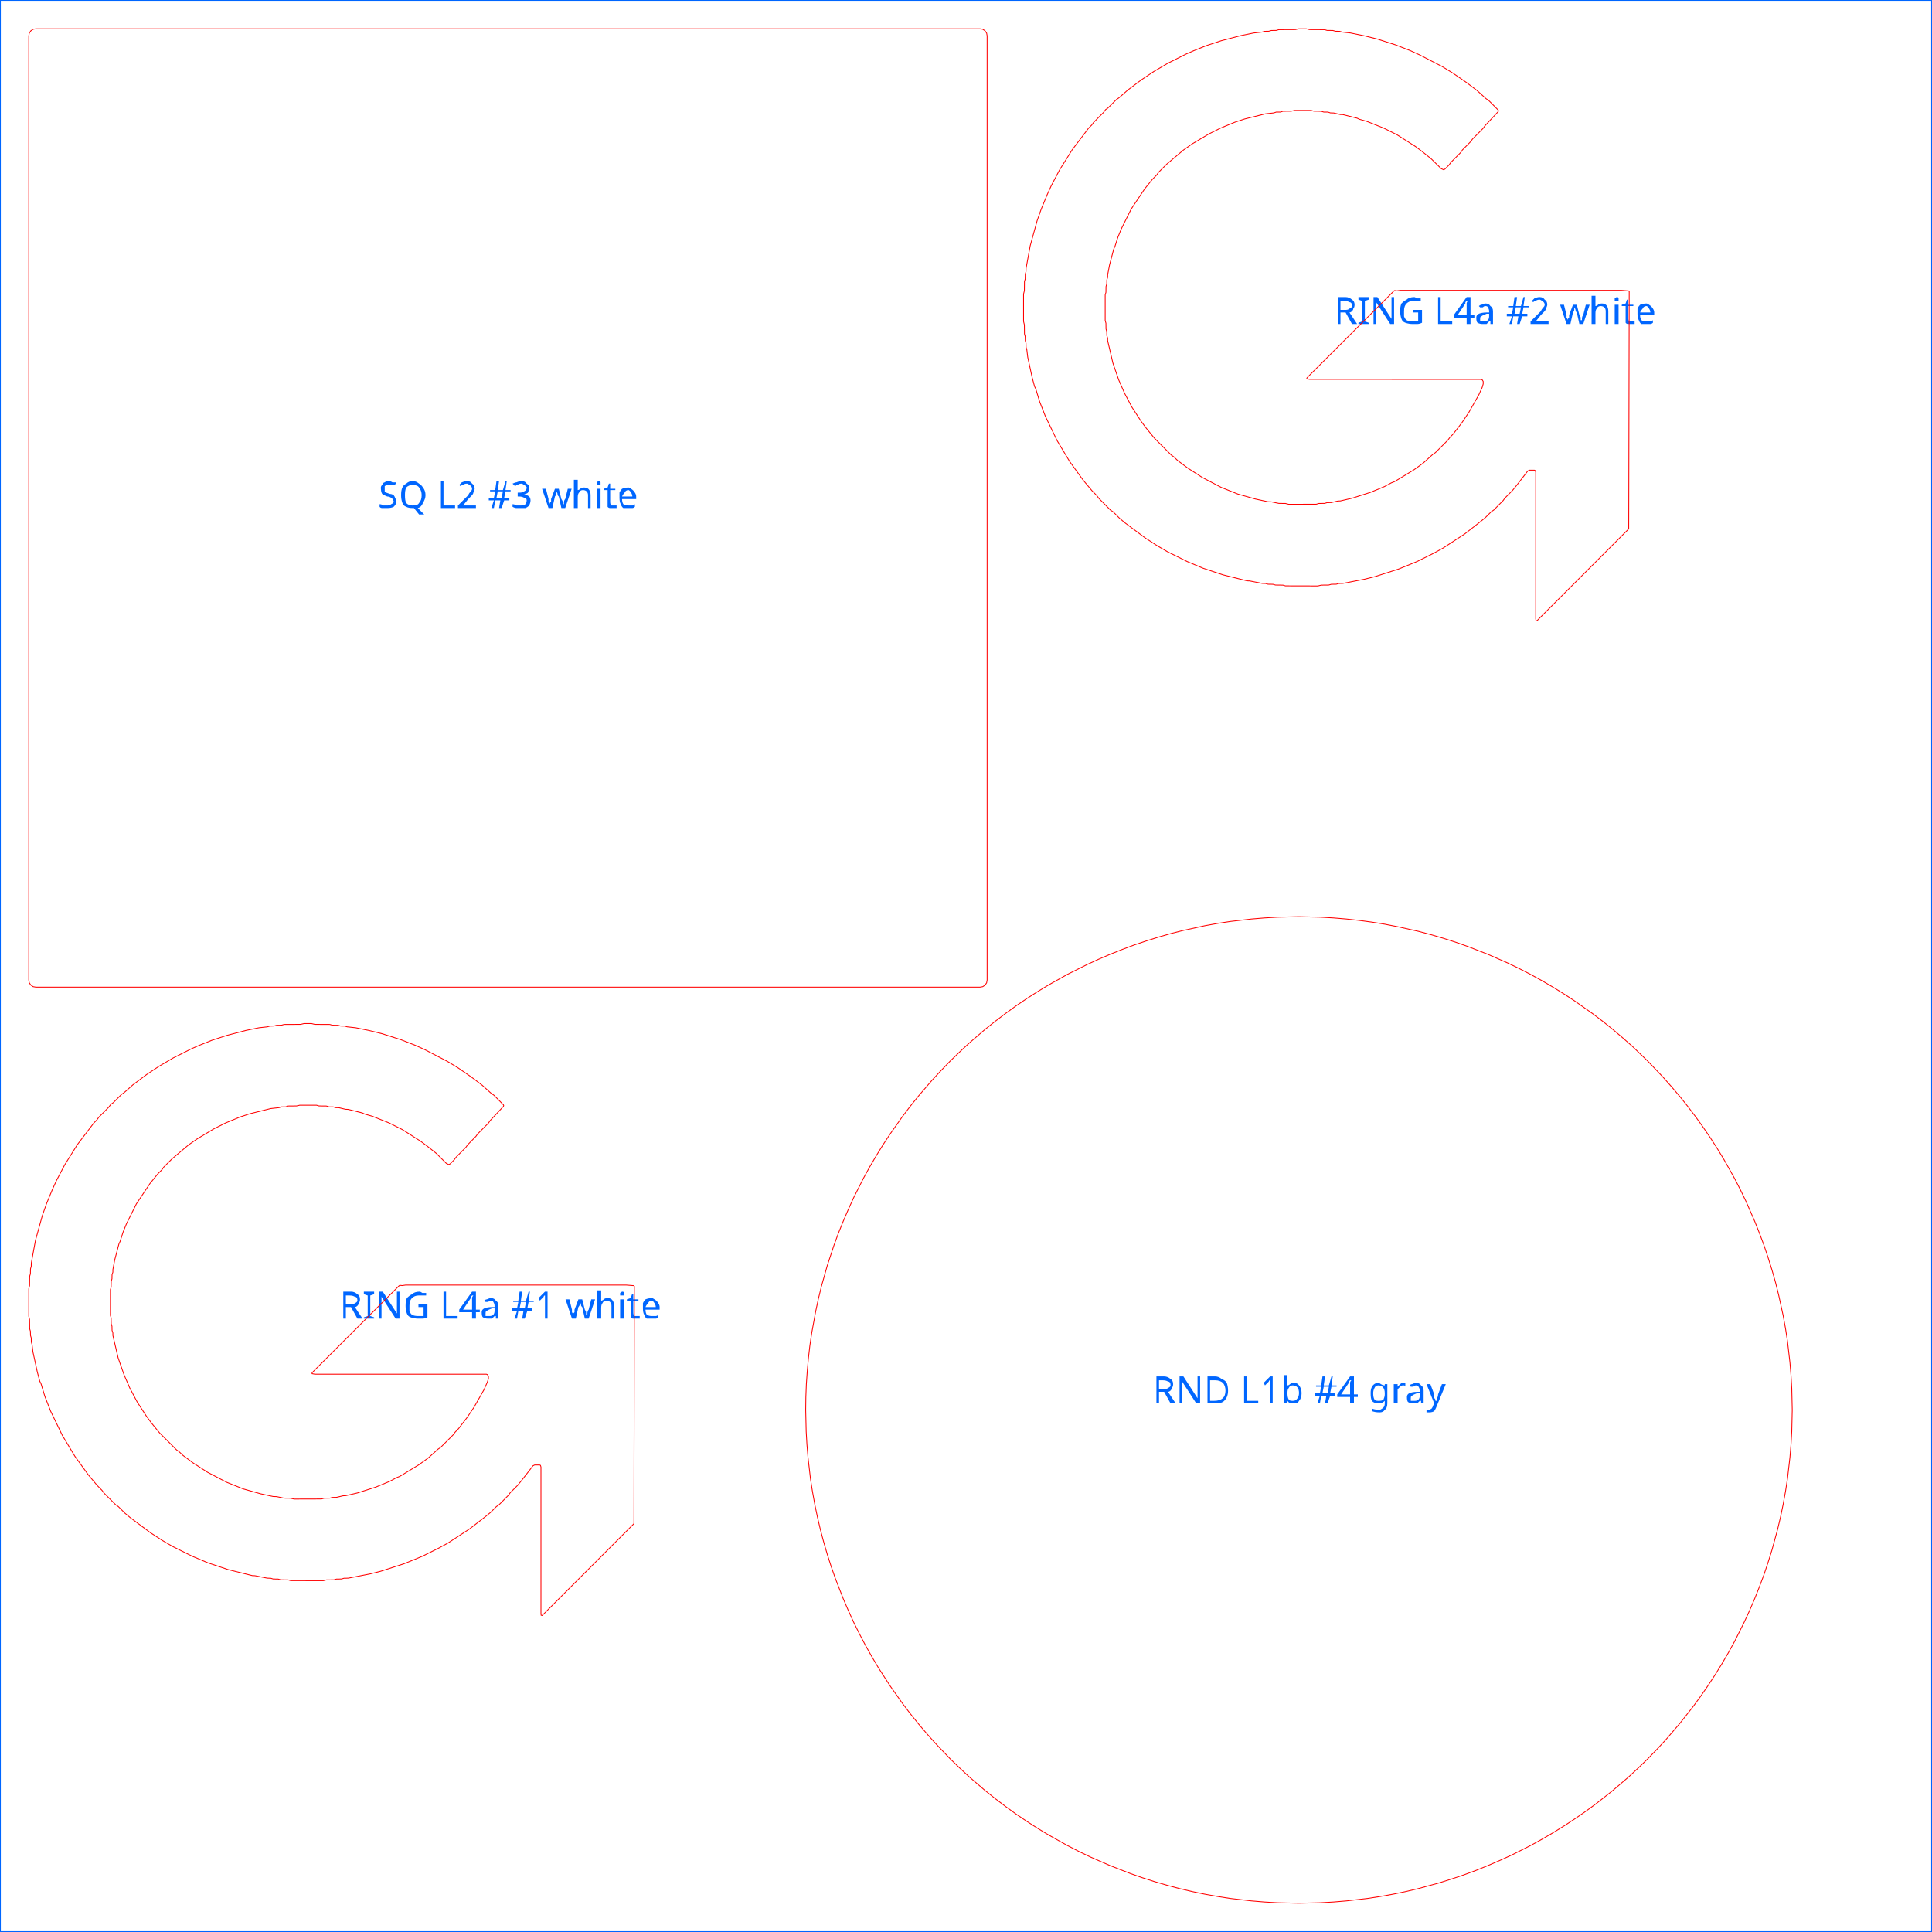
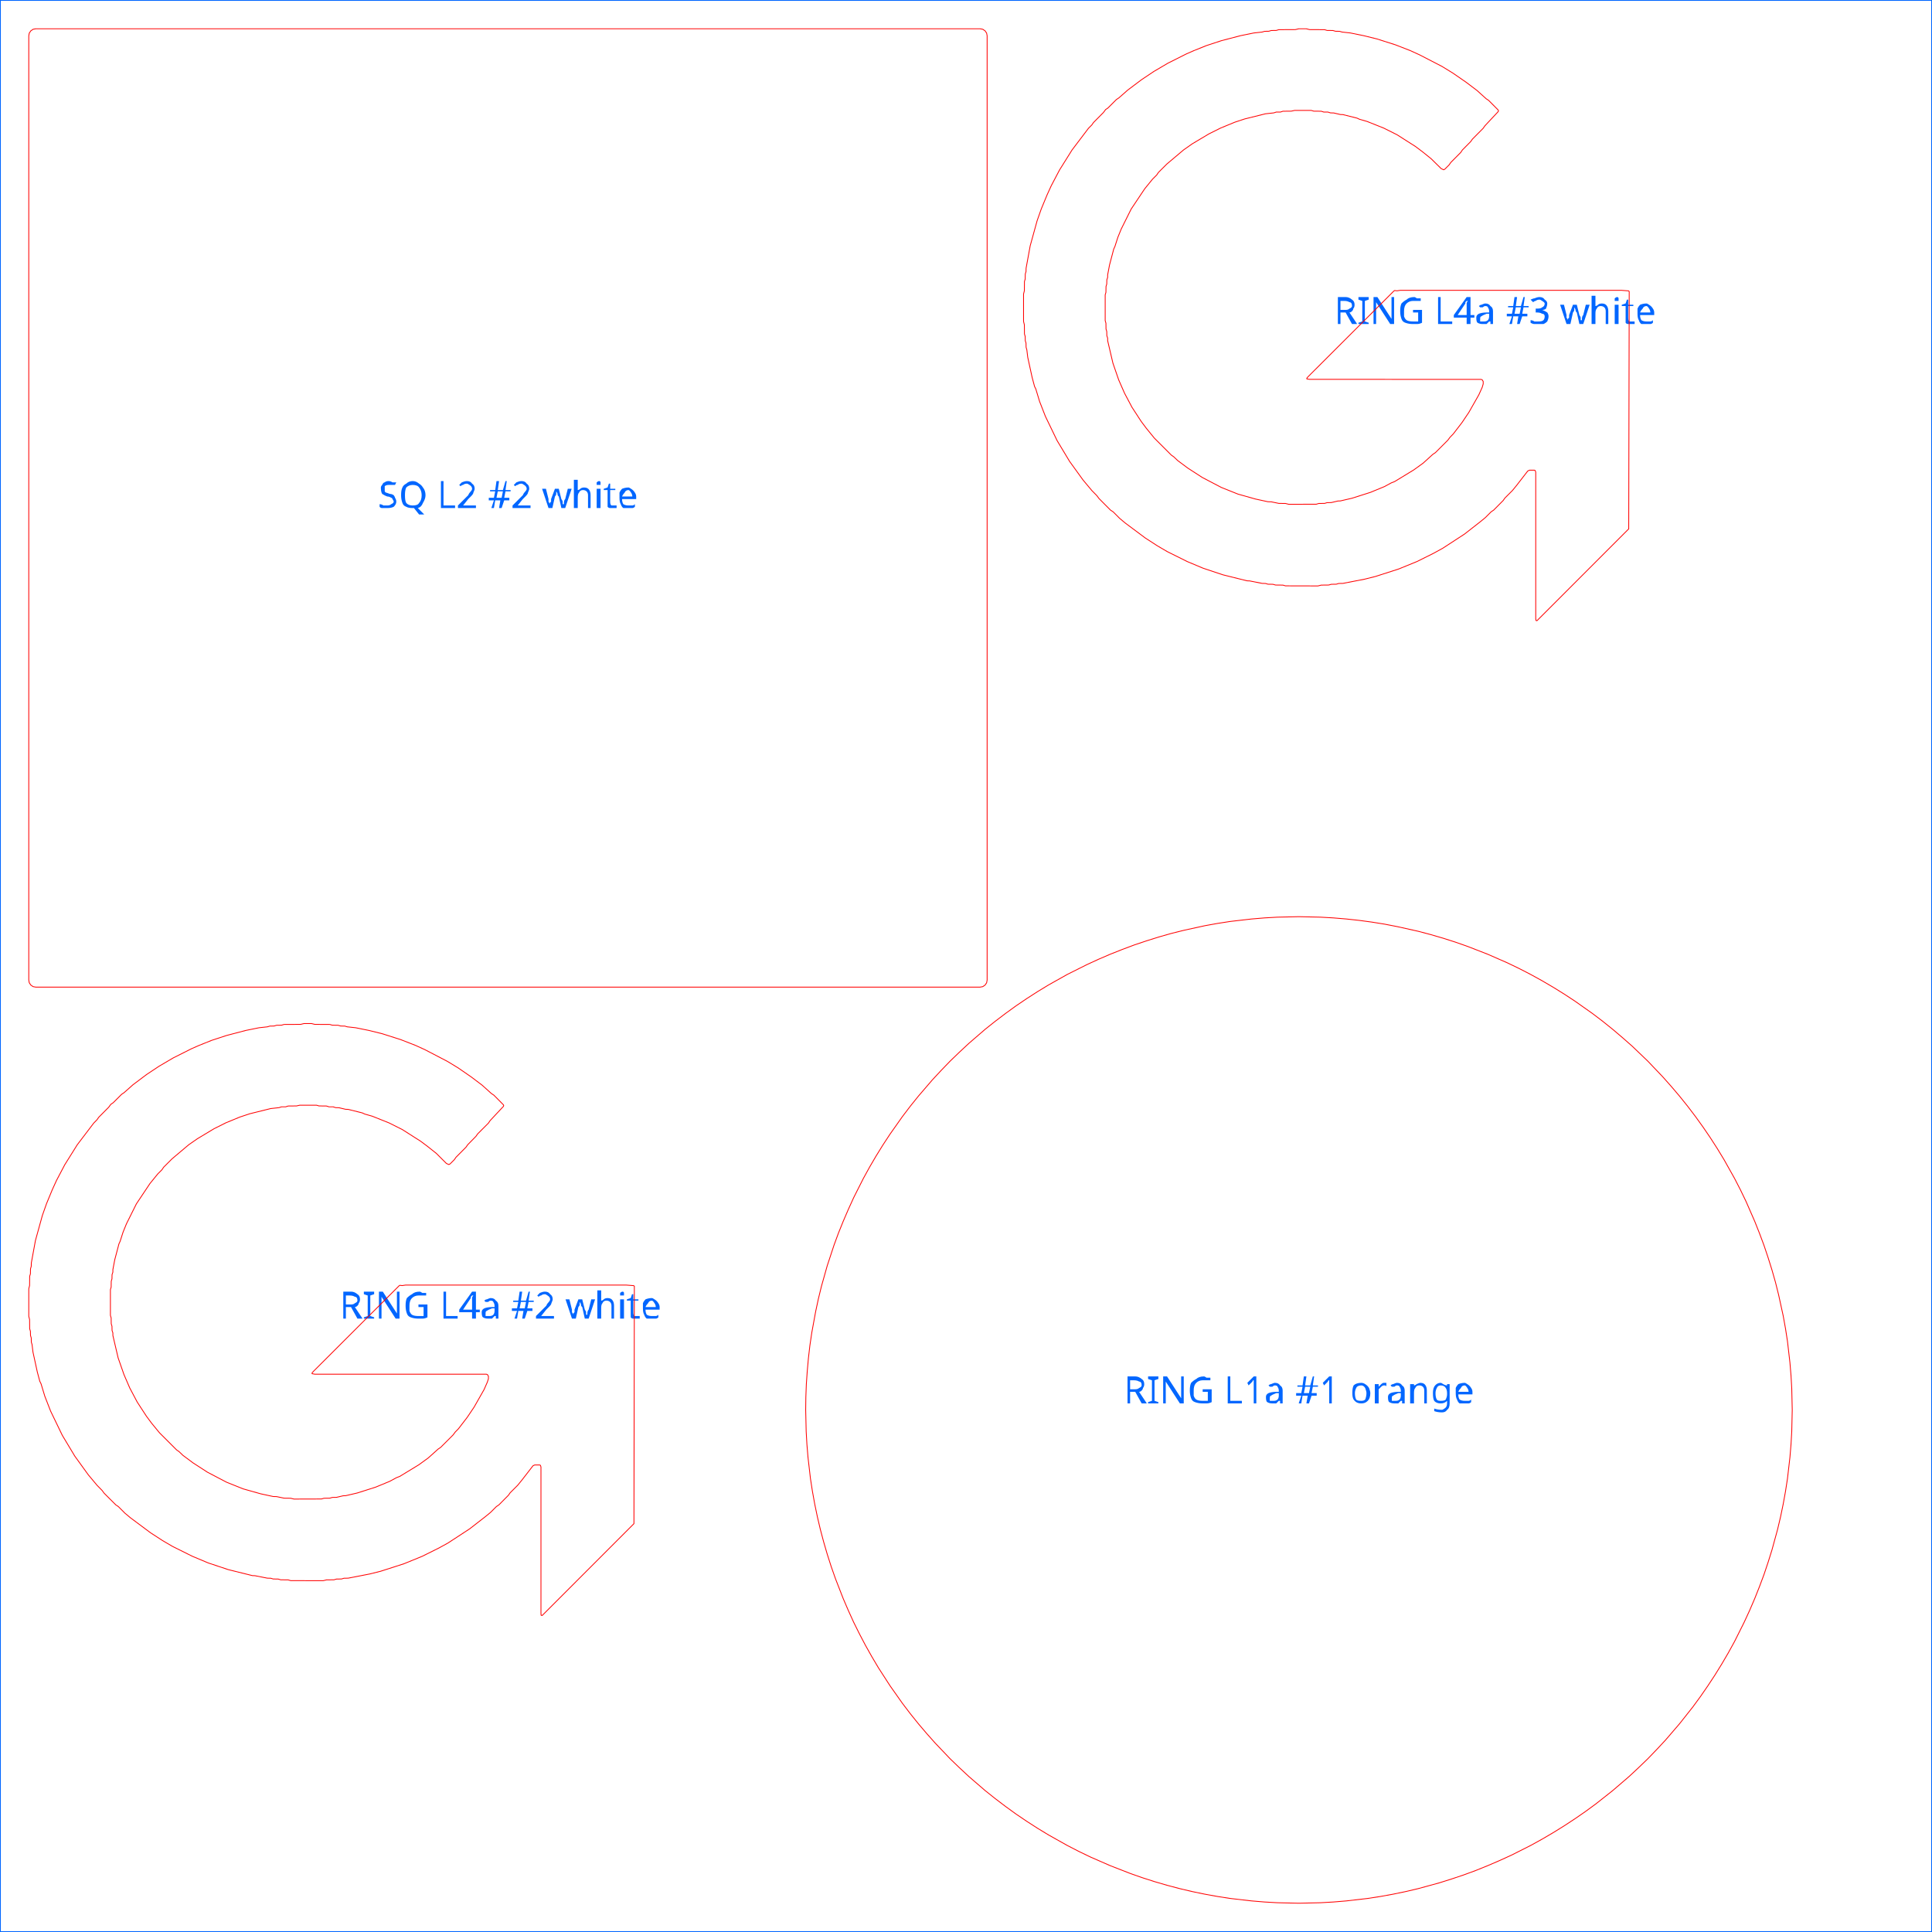
<svg xmlns="http://www.w3.org/2000/svg" width="23.5in" height="23.5in" viewBox="0 0 23.5 23.5">
  <g id="guides_do_not_output" fill="none" stroke="#0066FF" stroke-width="0.02">
    <rect x="0" y="0" width="23.5" height="23.5" />
  </g>
  <g id="labels_do_not_output" fill="#0066FF">
-     <text x="6.179" y="6.179" font-size="0.45" text-anchor="middle" font-family="sans-serif">SQ L2 #3 white</text>
-     <text x="15.800" y="17.071" font-size="0.45" text-anchor="middle" font-family="sans-serif">RND L1b #4 gray</text>
-     <text x="6.084" y="16.041" font-size="0.45" text-anchor="middle" font-family="sans-serif">RING L4a #1 white</text>
-     <text x="18.184" y="3.941" font-size="0.45" text-anchor="middle" font-family="sans-serif">RING L4a #2 white</text>
+     <text x="6.179" y="6.179" font-size="0.45" text-anchor="middle" font-family="sans-serif">SQ L2 #2 white</text>
+     <text x="15.800" y="17.071" font-size="0.45" text-anchor="middle" font-family="sans-serif">RING L1a #1 orange</text>
+     <text x="6.084" y="16.041" font-size="0.45" text-anchor="middle" font-family="sans-serif">RING L4a #2 white</text>
+     <text x="18.184" y="3.941" font-size="0.45" text-anchor="middle" font-family="sans-serif">RING L4a #3 white</text>
  </g>
  <g id="cut" fill="none" stroke="#FF0000" stroke-width="0.01">
    <path fill-rule="evenodd" d="M11.921,12.007 L0.436,12.007 L0.403,12.001 L0.375,11.982 L0.356,11.954 L0.35,11.921 L0.35,0.436 L0.356,0.403 L0.375,0.375 L0.403,0.356 L0.436,0.35 L11.921,0.35 L11.954,0.356 L11.982,0.375 L12.001,0.403 L12.007,0.436 L12.007,11.921 L12.001,11.954 L11.982,11.982 L11.954,12.001 Z M21.8,17.15 L21.794,17.412 L21.785,17.569 L21.772,17.725 L21.742,17.985 L21.718,18.14 L21.69,18.295 L21.658,18.449 L21.622,18.602 L21.553,18.854 L21.506,19.004 L21.456,19.153 L21.401,19.3 L21.343,19.446 L21.281,19.59 L21.215,19.733 L21.098,19.967 L21.022,20.105 L20.943,20.24 L20.86,20.374 L20.774,20.505 L20.685,20.634 L20.592,20.761 L20.43,20.966 L20.259,21.165 L20.152,21.28 L20.043,21.393 L19.93,21.502 L19.815,21.609 L19.616,21.78 L19.411,21.942 L19.284,22.035 L19.155,22.124 L19.024,22.21 L18.89,22.293 L18.755,22.372 L18.617,22.448 L18.383,22.566 L18.24,22.631 L18.096,22.693 L17.95,22.752 L17.803,22.806 L17.654,22.856 L17.504,22.903 L17.252,22.972 L17.099,23.008 L16.945,23.04 L16.79,23.068 L16.635,23.092 L16.375,23.122 L16.218,23.135 L16.062,23.144 L15.8,23.15 L15.538,23.144 L15.382,23.135 L15.225,23.122 L14.965,23.092 L14.81,23.068 L14.655,23.04 L14.501,23.008 L14.348,22.972 L14.197,22.932 L14.046,22.888 L13.896,22.84 L13.748,22.788 L13.504,22.693 L13.264,22.588 L13.123,22.52 L12.983,22.448 L12.755,22.32 L12.62,22.238 L12.488,22.153 L12.358,22.065 L12.231,21.973 L12.106,21.878 L11.983,21.78 L11.785,21.609 L11.67,21.502 L11.557,21.393 L11.376,21.203 L11.272,21.086 L11.17,20.966 L11.072,20.844 L10.977,20.719 L10.826,20.505 L10.684,20.285 L10.604,20.15 L10.527,20.013 L10.454,19.874 L10.384,19.733 L10.319,19.59 L10.257,19.446 L10.162,19.202 L10.11,19.054 L10.062,18.904 L10.018,18.753 L9.978,18.602 L9.942,18.449 L9.91,18.295 L9.882,18.14 L9.858,17.985 L9.828,17.725 L9.815,17.569 L9.806,17.412 L9.8,17.15 L9.802,16.993 L9.808,16.836 L9.819,16.679 L9.833,16.523 L9.851,16.367 L9.874,16.211 L9.921,15.954 L9.954,15.8 L9.991,15.648 L10.062,15.396 L10.144,15.147 L10.198,15 L10.257,14.854 L10.319,14.71 L10.384,14.567 L10.502,14.333 L10.578,14.195 L10.657,14.06 L10.74,13.926 L10.826,13.795 L10.977,13.581 L11.072,13.456 L11.17,13.334 L11.341,13.135 L11.448,13.02 L11.557,12.907 L11.67,12.798 L11.785,12.691 L11.983,12.52 L12.106,12.422 L12.231,12.327 L12.358,12.235 L12.488,12.147 L12.62,12.062 L12.755,11.98 L12.983,11.852 L13.217,11.735 L13.36,11.669 L13.504,11.607 L13.65,11.549 L13.797,11.494 L13.946,11.444 L14.096,11.397 L14.247,11.354 L14.399,11.316 L14.655,11.26 L14.81,11.232 L14.965,11.208 L15.225,11.178 L15.382,11.165 L15.538,11.156 L15.8,11.15 L16.062,11.156 L16.218,11.165 L16.375,11.178 L16.531,11.195 L16.687,11.216 L16.842,11.241 L16.996,11.271 L17.252,11.328 L17.403,11.368 L17.554,11.412 L17.704,11.46 L17.852,11.512 L18.096,11.607 L18.336,11.712 L18.477,11.78 L18.617,11.852 L18.755,11.928 L18.89,12.007 L19.024,12.09 L19.155,12.176 L19.369,12.327 L19.494,12.422 L19.616,12.52 L19.736,12.622 L19.854,12.726 L20.043,12.907 L20.224,13.097 L20.328,13.214 L20.43,13.334 L20.528,13.456 L20.623,13.581 L20.715,13.709 L20.803,13.838 L20.888,13.97 L20.97,14.105 L21.098,14.333 L21.17,14.473 L21.238,14.614 L21.343,14.854 L21.401,15 L21.456,15.147 L21.506,15.296 L21.553,15.446 L21.596,15.597 L21.634,15.749 L21.69,16.005 L21.718,16.16 L21.742,16.315 L21.772,16.575 L21.785,16.732 L21.794,16.888 Z M6.595,19.65 L6.582,19.647 L6.58,19.627 L6.58,17.844 L6.574,17.824 L6.564,17.819 L6.504,17.819 L6.483,17.829 L6.346,18.006 L6.296,18.067 L6.205,18.158 L6.184,18.188 L6.068,18.305 L6.038,18.325 L5.967,18.396 L5.906,18.446 L5.713,18.596 L5.45,18.768 L5.339,18.829 L5.136,18.93 L4.913,19.021 L4.63,19.112 L4.498,19.145 L4.235,19.196 L4.184,19.197 L4.154,19.206 L4.093,19.207 L4.062,19.216 L3.971,19.217 L3.931,19.227 L3.536,19.226 L3.505,19.217 L3.414,19.216 L3.384,19.207 L3.323,19.206 L3.293,19.197 L3.252,19.196 L3.1,19.166 L3.07,19.165 L2.776,19.092 L2.533,19.011 L2.34,18.93 L2.097,18.809 L1.976,18.738 L1.831,18.644 L1.587,18.462 L1.52,18.406 L1.439,18.325 L1.409,18.305 L1.267,18.163 L1.241,18.128 L1.181,18.067 L1.074,17.939 L0.91,17.712 L0.758,17.459 L0.616,17.165 L0.545,16.983 L0.499,16.831 L0.484,16.801 L0.454,16.689 L0.401,16.446 L0.39,16.355 L0.381,16.325 L0.38,16.274 L0.371,16.244 L0.37,16.193 L0.361,16.163 L0.36,16.051 L0.35,16.011 L0.35,15.676 L0.36,15.636 L0.361,15.524 L0.37,15.494 L0.371,15.433 L0.38,15.403 L0.381,15.362 L0.431,15.089 L0.515,14.785 L0.565,14.643 L0.636,14.471 L0.687,14.359 L0.788,14.167 L0.94,13.924 L1.14,13.661 L1.18,13.62 L1.201,13.59 L1.322,13.468 L1.348,13.433 L1.378,13.412 L1.479,13.311 L1.51,13.29 L1.618,13.194 L1.783,13.07 L1.935,12.969 L2.107,12.868 L2.33,12.756 L2.421,12.716 L2.573,12.655 L2.756,12.595 L2.989,12.534 L3.151,12.501 L3.252,12.49 L3.282,12.481 L3.333,12.48 L3.364,12.471 L3.424,12.47 L3.455,12.461 L3.657,12.46 L3.698,12.45 L3.759,12.45 L3.789,12.45 L3.829,12.46 L4.012,12.461 L4.042,12.47 L4.113,12.471 L4.144,12.48 L4.194,12.481 L4.224,12.49 L4.326,12.501 L4.488,12.534 L4.65,12.574 L4.873,12.645 L5.055,12.716 L5.167,12.767 L5.44,12.909 L5.572,12.989 L5.734,13.101 L5.865,13.2 L5.977,13.301 L6.007,13.321 L6.123,13.438 L6.127,13.448 L6.123,13.458 L5.962,13.63 L5.941,13.661 L5.81,13.792 L5.789,13.822 L5.689,13.924 L5.668,13.954 L5.547,14.076 L5.526,14.106 L5.475,14.157 L5.46,14.165 L5.43,14.152 L5.308,14.03 L5.2,13.944 L5.116,13.881 L4.893,13.739 L4.731,13.658 L4.528,13.577 L4.437,13.551 L4.407,13.537 L4.235,13.494 L4.204,13.493 L4.123,13.474 L4.083,13.473 L4.052,13.463 L4.002,13.463 L3.971,13.453 L3.88,13.452 L3.85,13.443 L3.647,13.443 L3.607,13.452 L3.505,13.453 L3.475,13.463 L3.424,13.463 L3.394,13.473 L3.293,13.484 L3.039,13.547 L2.918,13.587 L2.746,13.658 L2.604,13.729 L2.401,13.851 L2.296,13.924 L2.092,14.096 L1.991,14.197 L1.97,14.228 L1.92,14.278 L1.824,14.396 L1.659,14.643 L1.538,14.886 L1.497,14.987 L1.461,15.099 L1.447,15.129 L1.396,15.322 L1.373,15.443 L1.373,15.474 L1.363,15.504 L1.362,15.555 L1.353,15.585 L1.352,15.656 L1.343,15.686 L1.343,16 L1.352,16.031 L1.353,16.102 L1.362,16.132 L1.363,16.183 L1.373,16.213 L1.373,16.244 L1.437,16.517 L1.508,16.72 L1.578,16.882 L1.669,17.054 L1.781,17.226 L1.844,17.311 L1.941,17.429 L2.148,17.636 L2.178,17.657 L2.225,17.702 L2.347,17.793 L2.523,17.907 L2.756,18.029 L2.958,18.11 L3.171,18.17 L3.323,18.203 L3.364,18.204 L3.455,18.223 L3.536,18.224 L3.576,18.234 L3.91,18.233 L3.941,18.224 L4.012,18.223 L4.042,18.214 L4.093,18.213 L4.174,18.194 L4.204,18.193 L4.346,18.16 L4.569,18.089 L4.741,18.018 L4.822,17.974 L4.863,17.958 L5.096,17.816 L5.21,17.733 L5.329,17.626 L5.359,17.606 L5.511,17.454 L5.537,17.419 L5.577,17.378 L5.683,17.24 L5.767,17.115 L5.888,16.902 L5.928,16.811 L5.941,16.77 L5.941,16.74 L5.929,16.72 L5.916,16.715 L3.829,16.715 L3.796,16.709 L3.796,16.699 L3.814,16.679 L4.853,15.641 L4.863,15.634 L4.893,15.637 L4.934,15.631 L7.618,15.631 L7.709,15.638 L7.716,15.646 L7.711,18.533 Z M18.695,7.55 L18.683,7.547 L18.68,7.527 L18.68,5.744 L18.674,5.724 L18.664,5.719 L18.604,5.719 L18.583,5.729 L18.446,5.906 L18.396,5.967 L18.305,6.058 L18.284,6.088 L18.168,6.205 L18.138,6.225 L18.067,6.296 L18.006,6.346 L17.814,6.496 L17.55,6.668 L17.439,6.729 L17.236,6.83 L17.013,6.921 L16.73,7.012 L16.598,7.045 L16.335,7.096 L16.284,7.097 L16.254,7.106 L16.193,7.107 L16.162,7.116 L16.071,7.117 L16.031,7.127 L15.636,7.126 L15.605,7.117 L15.514,7.116 L15.484,7.107 L15.423,7.106 L15.393,7.097 L15.352,7.096 L15.2,7.066 L15.17,7.065 L14.876,6.992 L14.633,6.911 L14.44,6.83 L14.197,6.709 L14.076,6.638 L13.931,6.544 L13.687,6.362 L13.62,6.306 L13.539,6.225 L13.508,6.205 L13.367,6.063 L13.341,6.028 L13.281,5.967 L13.174,5.839 L13.01,5.612 L12.858,5.359 L12.716,5.065 L12.645,4.883 L12.599,4.731 L12.584,4.701 L12.554,4.589 L12.501,4.346 L12.49,4.255 L12.481,4.224 L12.48,4.174 L12.471,4.144 L12.47,4.093 L12.461,4.062 L12.46,3.951 L12.45,3.91 L12.45,3.576 L12.46,3.536 L12.461,3.424 L12.47,3.394 L12.471,3.333 L12.48,3.303 L12.481,3.262 L12.531,2.989 L12.615,2.685 L12.665,2.543 L12.736,2.371 L12.787,2.259 L12.888,2.067 L13.04,1.824 L13.24,1.56 L13.28,1.52 L13.301,1.49 L13.422,1.368 L13.448,1.333 L13.478,1.312 L13.579,1.211 L13.61,1.19 L13.718,1.095 L13.883,0.971 L14.035,0.869 L14.207,0.768 L14.43,0.656 L14.521,0.616 L14.673,0.555 L14.856,0.495 L15.089,0.434 L15.251,0.401 L15.352,0.39 L15.382,0.381 L15.433,0.38 L15.463,0.371 L15.524,0.37 L15.555,0.361 L15.757,0.36 L15.798,0.35 L15.858,0.35 L15.889,0.35 L15.929,0.36 L16.112,0.361 L16.142,0.37 L16.213,0.371 L16.244,0.38 L16.294,0.381 L16.325,0.39 L16.426,0.401 L16.588,0.434 L16.75,0.474 L16.973,0.545 L17.155,0.616 L17.267,0.667 L17.54,0.808 L17.672,0.889 L17.834,1.001 L17.965,1.1 L18.077,1.201 L18.107,1.221 L18.223,1.338 L18.227,1.348 L18.223,1.358 L18.062,1.53 L18.041,1.56 L17.91,1.692 L17.889,1.722 L17.788,1.824 L17.768,1.854 L17.647,1.976 L17.626,2.006 L17.575,2.057 L17.56,2.065 L17.53,2.051 L17.408,1.931 L17.3,1.844 L17.216,1.781 L16.993,1.639 L16.831,1.558 L16.628,1.477 L16.537,1.451 L16.507,1.437 L16.335,1.394 L16.304,1.393 L16.223,1.374 L16.183,1.373 L16.152,1.363 L16.102,1.363 L16.071,1.353 L15.98,1.352 L15.95,1.343 L15.747,1.343 L15.707,1.352 L15.605,1.353 L15.575,1.363 L15.524,1.363 L15.494,1.373 L15.393,1.384 L15.139,1.447 L15.018,1.487 L14.846,1.558 L14.704,1.629 L14.501,1.75 L14.396,1.824 L14.192,1.996 L14.091,2.097 L14.07,2.128 L14.02,2.178 L13.924,2.296 L13.759,2.543 L13.638,2.786 L13.597,2.887 L13.561,2.999 L13.547,3.029 L13.496,3.222 L13.473,3.343 L13.473,3.374 L13.463,3.404 L13.462,3.455 L13.453,3.485 L13.452,3.556 L13.443,3.586 L13.443,3.9 L13.452,3.931 L13.453,4.002 L13.462,4.032 L13.463,4.083 L13.473,4.113 L13.473,4.144 L13.537,4.417 L13.607,4.62 L13.678,4.782 L13.769,4.954 L13.881,5.126 L13.944,5.21 L14.041,5.329 L14.248,5.536 L14.278,5.557 L14.325,5.602 L14.447,5.693 L14.623,5.807 L14.856,5.929 L15.058,6.01 L15.271,6.07 L15.423,6.103 L15.463,6.104 L15.555,6.123 L15.636,6.124 L15.676,6.134 L16.011,6.133 L16.041,6.124 L16.112,6.123 L16.142,6.114 L16.193,6.113 L16.274,6.094 L16.304,6.093 L16.446,6.06 L16.669,5.989 L16.841,5.918 L16.922,5.874 L16.963,5.858 L17.196,5.716 L17.311,5.633 L17.429,5.526 L17.459,5.506 L17.611,5.354 L17.637,5.319 L17.677,5.278 L17.783,5.14 L17.867,5.015 L17.988,4.802 L18.029,4.711 L18.041,4.67 L18.041,4.64 L18.029,4.62 L18.016,4.615 L15.929,4.614 L15.896,4.609 L15.896,4.599 L15.914,4.579 L16.953,3.541 L16.963,3.534 L16.993,3.537 L17.034,3.531 L19.718,3.531 L19.809,3.538 L19.817,3.546 L19.811,6.433 Z" />
  </g>
</svg>
